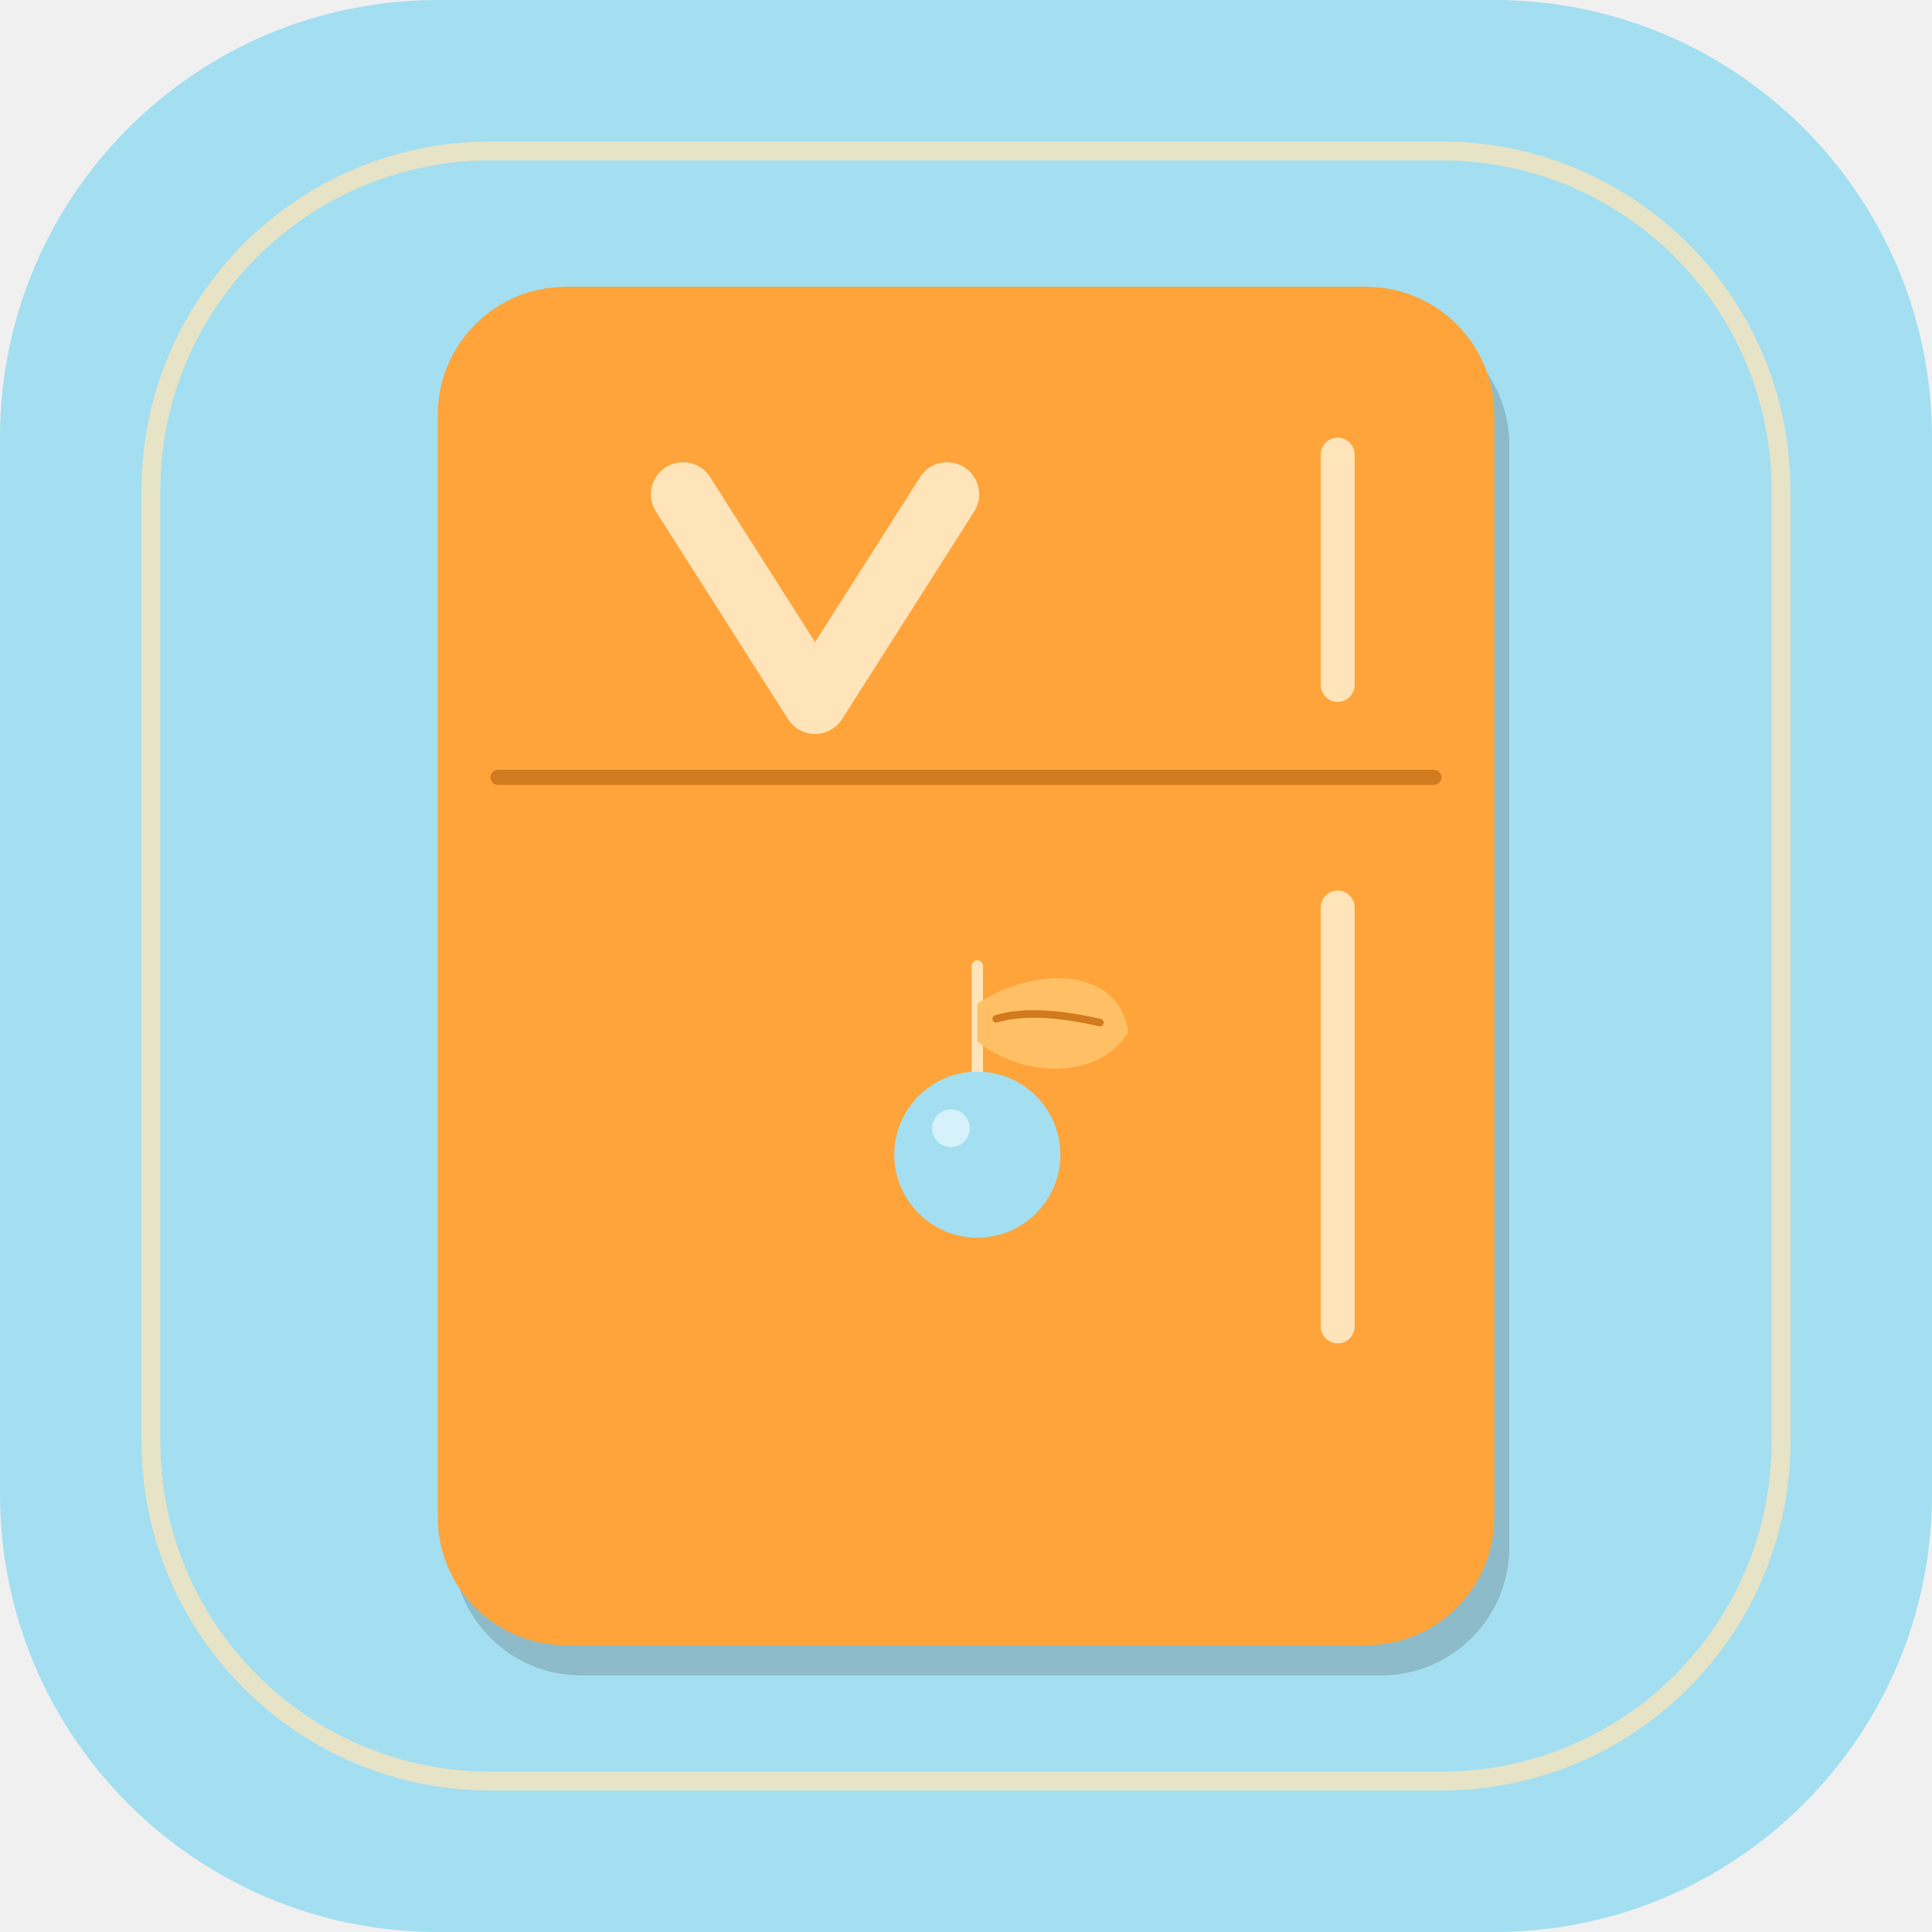
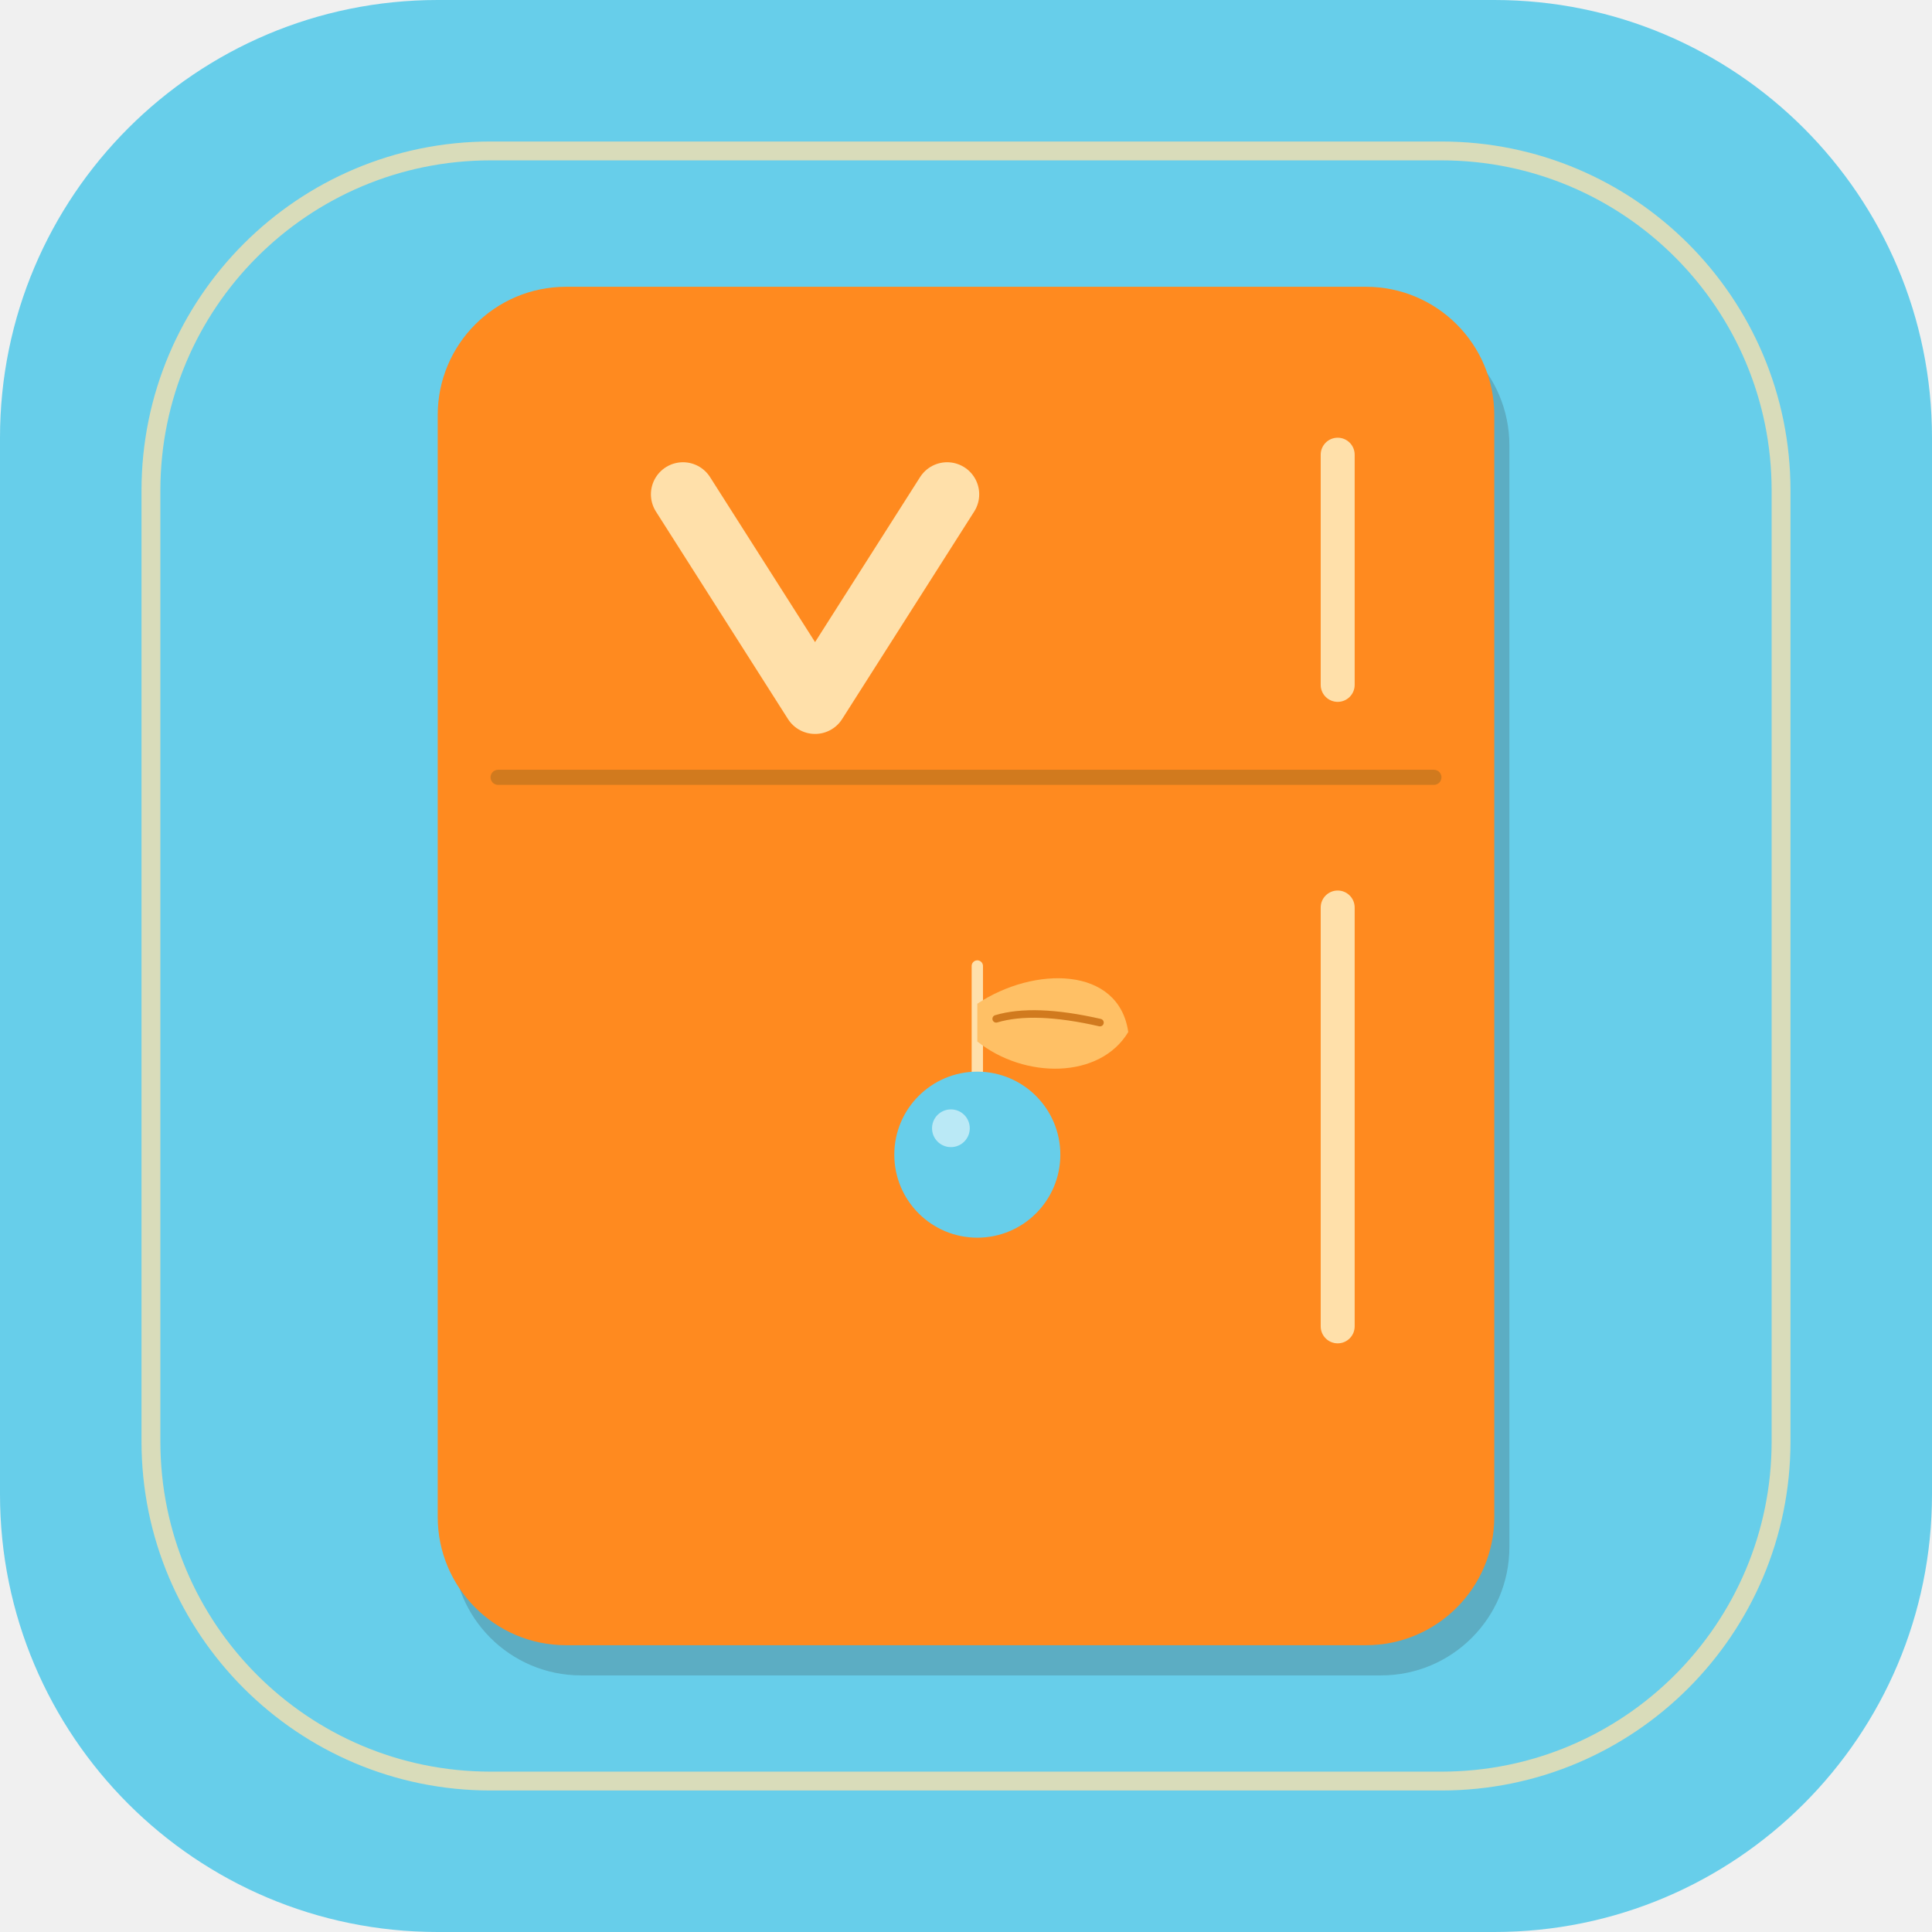
<svg xmlns="http://www.w3.org/2000/svg" viewBox="0 0 1024 1024" shape-rendering="geometricPrecision">
-   <rect x="0" y="0" width="1024" height="1024" rx="232" ry="232" fill="#A3DFF1" />
-   <rect x="80" y="80" width="864" height="864" rx="180" ry="180" fill="none" stroke="#FEE4B8" stroke-width="10" opacity="0.75" />
+   <rect x="0" y="0" width="1024" height="1024" rx="232" ry="232" fill="#67CEEA" />
+   <rect x="80" y="80" width="864" height="864" rx="180" ry="180" fill="none" stroke="#FFE0AA" stroke-width="10" opacity="0.75" />
  <g transform="translate(232 152)">
    <rect x="8" y="16" width="560" height="720" rx="68" ry="68" fill="#2A1810" opacity="0.18" />
-     <rect x="0" y="0" width="560" height="720" rx="68" ry="68" fill="#FFA43A" />
+     <rect x="0" y="0" width="560" height="720" rx="68" ry="68" fill="#FF8A1F" />
    <line x1="32" y1="260" x2="528" y2="260" stroke="#D17A1E" stroke-width="8" stroke-linecap="round" />
-     <rect x="468" y="80" width="18" height="140" rx="9" ry="9" fill="#FEE4B8" />
-     <rect x="468" y="320" width="18" height="240" rx="9" ry="9" fill="#FEE4B8" />
-     <path d="M 130 110 L 200 220 L 270 110" fill="none" stroke="#FEE4B8" stroke-width="34" stroke-linecap="round" stroke-linejoin="round" />
+     <rect x="468" y="80" width="18" height="140" rx="9" ry="9" fill="#FFE0AA" />
+     <rect x="468" y="320" width="18" height="240" rx="9" ry="9" fill="#FFE0AA" />
+     <path d="M 130 110 L 200 220 L 270 110" fill="none" stroke="#FFE0AA" stroke-width="34" stroke-linecap="round" stroke-linejoin="round" />
    <g transform="translate(186 360)">
-       <path d="M 100 0 Q 100 30 100 60" fill="none" stroke="#FEE4B8" stroke-width="6" stroke-linecap="round" />
+       <path d="M 100 0 Q 100 30 100 60" fill="none" stroke="#FFE0AA" stroke-width="6" stroke-linecap="round" />
      <path d="M 100 20 C 130 0 175 0 180 35 C 165 60 125 60 100 40 Z" fill="#FFC065" />
      <path d="M 110 28 Q 130 22 165 30" fill="none" stroke="#D17A1E" stroke-width="4" stroke-linecap="round" />
-       <circle cx="100" cy="100" r="44" fill="#A3DFF1" />
+       <circle cx="100" cy="100" r="44" fill="#67CEEA" />
      <circle cx="86" cy="86" r="10" fill="#FFFFFF" opacity="0.55" />
    </g>
  </g>
</svg>
